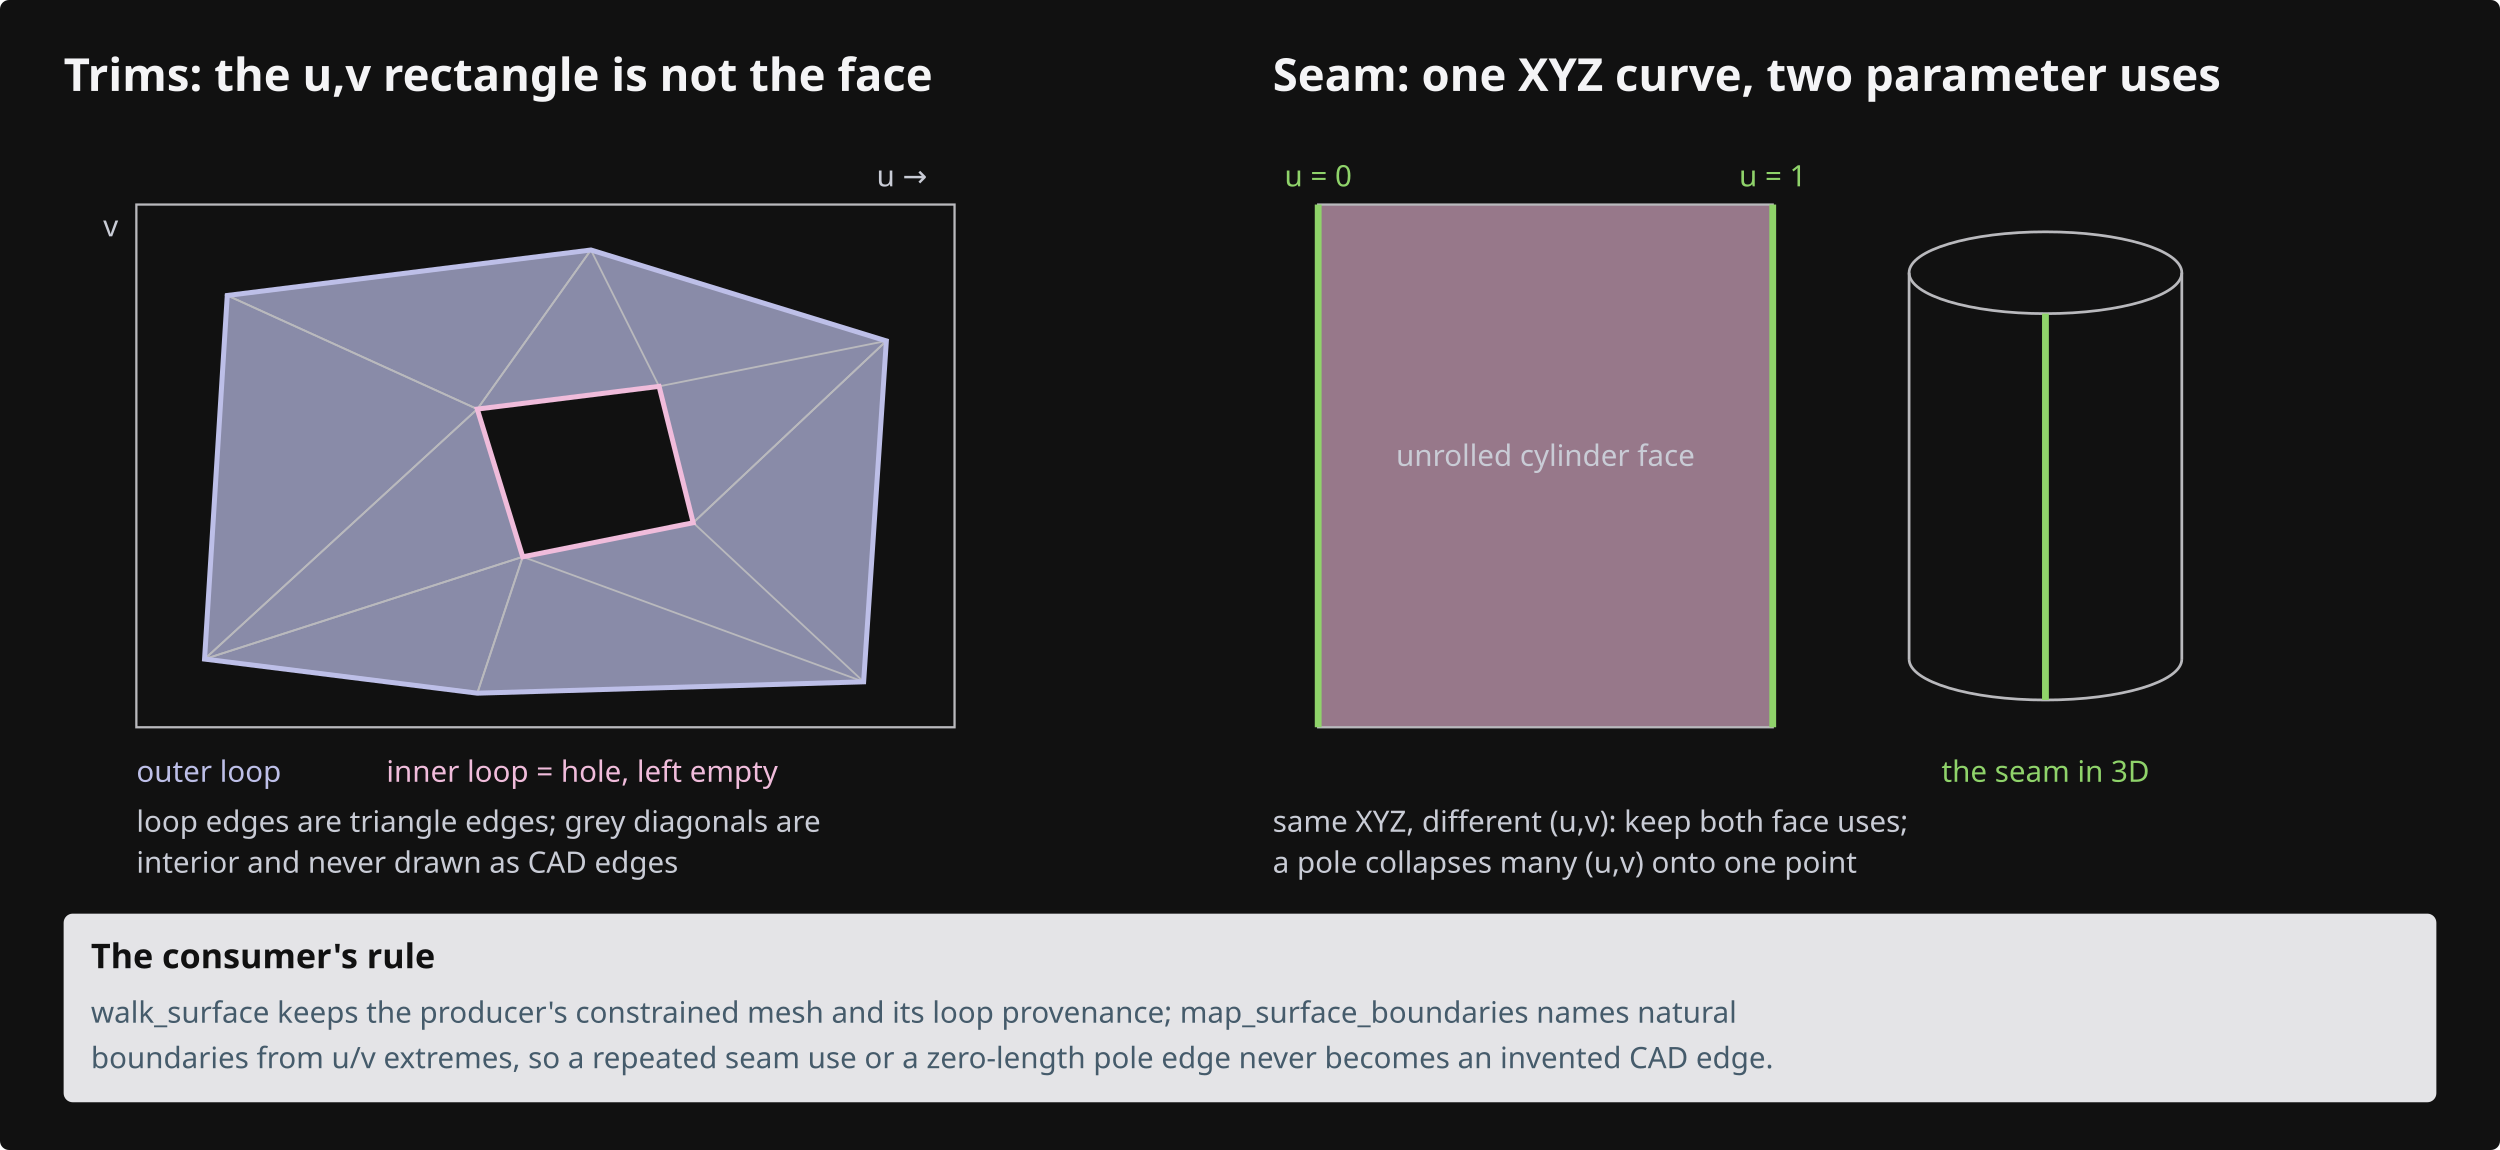
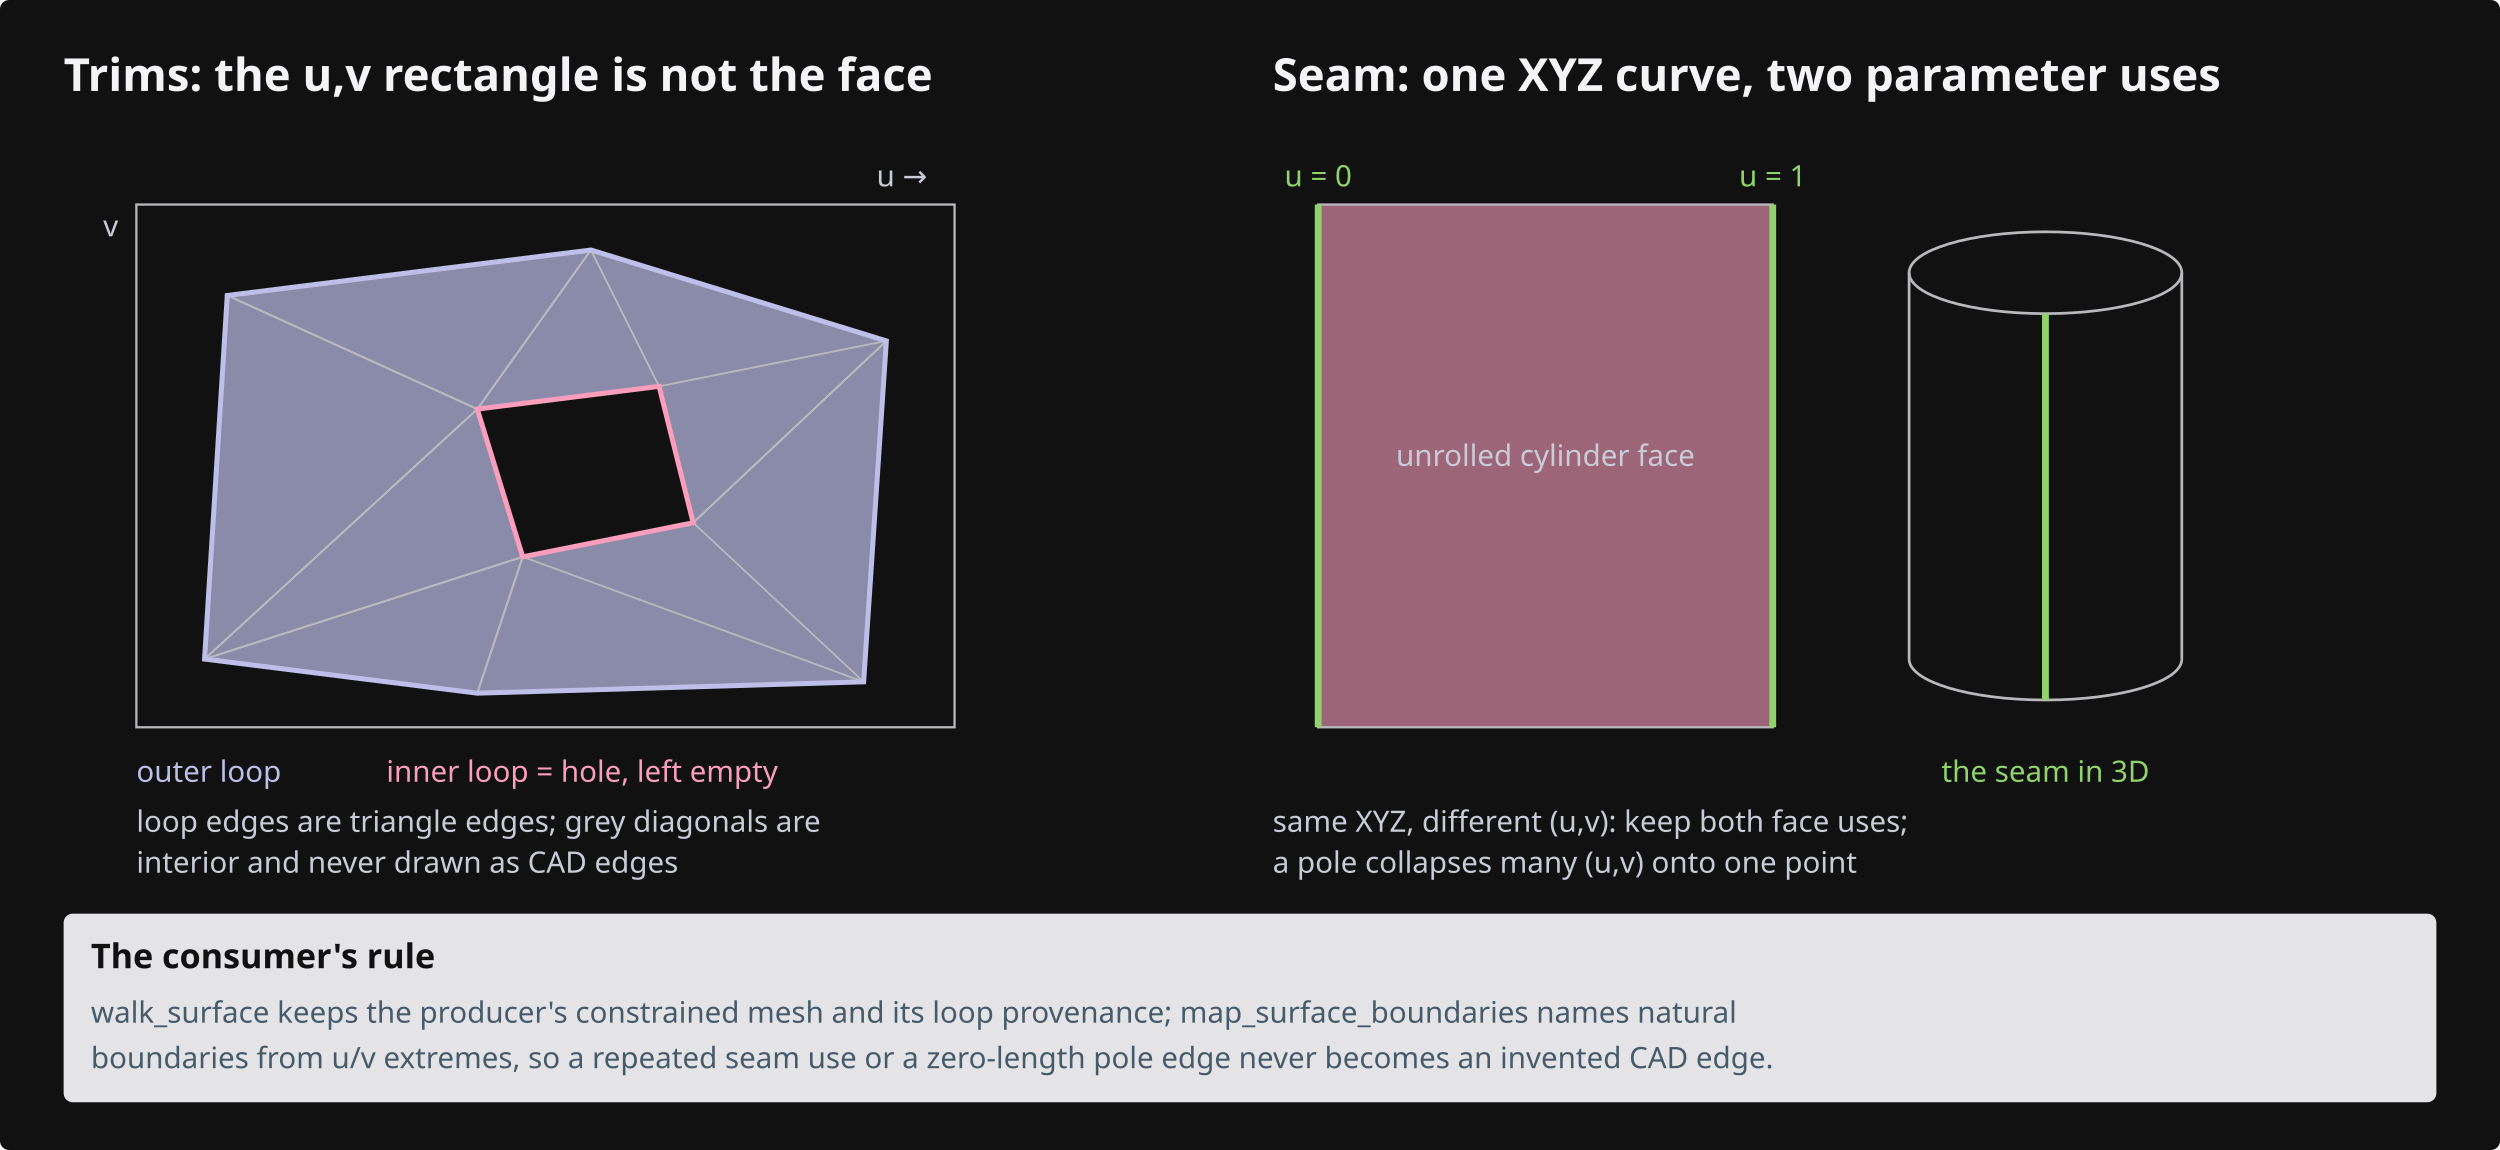
<svg xmlns="http://www.w3.org/2000/svg" viewBox="0 0 1100 506" role="img" aria-labelledby="t d">
  <defs>
    <marker id="a" markerWidth="9" markerHeight="9" refX="7" refY="3" orient="auto">
      <path d="M0,0 L7,3 L0,6" fill="#e4e4e7" />
    </marker>
  </defs>
  <style>text{font-family:system-ui,sans-serif;fill:#f4f4f6;font-size:13px}.h{font-size:20px;font-weight:700}.l{font-size:15px;font-weight:650}.s{font-size:13px;fill:#c9ccd6}.m{font-family:"DejaVu Sans Mono","Liberation Mono",monospace;font-size:12.5px;fill:#f4f4f6}.ar{fill:none;stroke:#e4e4e7;stroke-width:1.6;marker-end:url(#a)}.dash{fill:none;stroke:#e07a26;stroke-width:1.8;stroke-dasharray:7 5}</style>
  <rect width="100%" height="100%" rx="4" fill="#111111" />
  <text class="h" xml:space="preserve" x="28.0" y="40.0" textLength="382.1" lengthAdjust="spacingAndGlyphs">Trims: the u,v rectangle is not the face</text>
  <rect x="60" y="90" width="360" height="230" fill="#111111" stroke="#b9b9bd" stroke-width="1" />
  <path d="M90,290 L100,130 L260,110 L390,150 L380,300 L210,305 Z M210,180 L290,170 L305,230 L230,245 Z" fill="#bdbfe8" fill-opacity="0.7" fill-rule="evenodd" stroke="none" />
  <polygon points="100,130 210,180 90,290" fill="none" stroke="#b9b9bd" stroke-width="0.8" />
  <polygon points="260,110 210,180 100,130" fill="none" stroke="#b9b9bd" stroke-width="0.8" />
  <polygon points="260,110 290,170 210,180" fill="none" stroke="#b9b9bd" stroke-width="0.8" />
  <polygon points="390,150 305,230 290,170" fill="none" stroke="#b9b9bd" stroke-width="0.8" />
  <polygon points="380,300 305,230 390,150" fill="none" stroke="#b9b9bd" stroke-width="0.8" />
  <polygon points="210,305 230,245 380,300" fill="none" stroke="#b9b9bd" stroke-width="0.8" />
  <polygon points="90,290 210,180 230,245" fill="none" stroke="#b9b9bd" stroke-width="0.8" />
  <polygon points="90,290 230,245 210,305" fill="none" stroke="#b9b9bd" stroke-width="0.8" />
  <polygon points="90,290 100,130 260,110 390,150 380,300 210,305" fill="none" stroke="#bdbfe8" stroke-width="2.2" />
-   <polygon points="210,180 290,170 305,230 230,245" fill="none" stroke="#f0bcdb" stroke-width="2.2" />
+   <polygon points="210,180 290,170 305,230 230,245" fill="none" stroke="#fa9ebc" stroke-width="2.2" />
  <text class="s" xml:space="preserve" x="60.0" y="344.0" style="fill:#bdbfe8" textLength="64.1" lengthAdjust="spacingAndGlyphs">outer loop</text>
-   <text class="s" xml:space="preserve" x="170.0" y="344.0" style="fill:#f0bcdb" textLength="172.4" lengthAdjust="spacingAndGlyphs">inner loop = hole, left empty</text>
+   <text class="s" xml:space="preserve" x="170.0" y="344.0" style="fill:#fa9ebc" textLength="172.4" lengthAdjust="spacingAndGlyphs">inner loop = hole, left empty</text>
  <text class="s" xml:space="preserve" x="60.0" y="366.0" textLength="300.6" lengthAdjust="spacingAndGlyphs">loop edges are triangle edges; grey diagonals are</text>
  <text class="s" xml:space="preserve" x="60.0" y="384.0" textLength="238.1" lengthAdjust="spacingAndGlyphs">interior and never drawn as CAD edges</text>
  <text class="s" xml:space="preserve" x="408.0" y="82.0" text-anchor="end" textLength="24.4" lengthAdjust="spacingAndGlyphs">u →</text>
  <text class="s" xml:space="preserve" x="52.0" y="104.0" text-anchor="end" textLength="7.1" lengthAdjust="spacingAndGlyphs">v</text>
  <text class="h" xml:space="preserve" x="560.0" y="40.0" textLength="416.9" lengthAdjust="spacingAndGlyphs">Seam: one XYZ curve, two parameter uses</text>
-   <rect x="580" y="90" width="200" height="230" fill="#f0bcdb" fill-opacity="0.6" stroke="#b9b9bd" stroke-width="1" />
+   <rect x="580" y="90" width="200" height="230" fill="#fa9ebc" fill-opacity="0.6" stroke="#b9b9bd" stroke-width="1" />
  <line x1="580" y1="90" x2="580" y2="320" stroke="#8fd36a" stroke-width="3" />
  <line x1="780" y1="90" x2="780" y2="320" stroke="#8fd36a" stroke-width="3" />
  <text class="s" xml:space="preserve" x="580.0" y="82.0" text-anchor="middle" style="fill:#8fd36a" textLength="29.6" lengthAdjust="spacingAndGlyphs">u = 0</text>
  <text class="s" xml:space="preserve" x="780.0" y="82.0" text-anchor="middle" style="fill:#8fd36a" textLength="29.6" lengthAdjust="spacingAndGlyphs">u = 1</text>
  <text class="s" xml:space="preserve" x="680.0" y="205.0" text-anchor="middle" textLength="131.3" lengthAdjust="spacingAndGlyphs">unrolled cylinder face</text>
  <ellipse cx="900" cy="120" rx="60" ry="18" fill="none" stroke="#b9b9bd" stroke-width="1.2" />
  <line x1="840" y1="120" x2="840" y2="290" stroke="#b9b9bd" stroke-width="1.2" />
  <line x1="960" y1="120" x2="960" y2="290" stroke="#b9b9bd" stroke-width="1.2" />
  <path d="M840,290 A60,18 0 0 0 960,290" fill="none" stroke="#b9b9bd" stroke-width="1.2" />
  <line x1="900" y1="138" x2="900" y2="308" stroke="#8fd36a" stroke-width="3" />
  <text class="s" xml:space="preserve" x="900.0" y="344.0" text-anchor="middle" style="fill:#8fd36a" textLength="91.8" lengthAdjust="spacingAndGlyphs">the seam in 3D</text>
  <text class="s" xml:space="preserve" x="560.0" y="366.0" textLength="279.1" lengthAdjust="spacingAndGlyphs">same XYZ, different (u,v): keep both face uses;</text>
  <text class="s" xml:space="preserve" x="560.0" y="384.0" textLength="257.6" lengthAdjust="spacingAndGlyphs">a pole collapses many (u,v) onto one point</text>
  <rect data-box="0" x="28.0" y="402.0" width="1044.0" height="83.0" rx="4" fill="#e4e4e7" stroke="#e4e4e7" stroke-width="0" />
  <text class="l" xml:space="preserve" x="40.0" y="426.0" style="fill:#111111" data-box="0" textLength="151.3" lengthAdjust="spacingAndGlyphs">The consumer's rule</text>
  <text class="s" xml:space="preserve" x="40.0" y="450.0" style="fill:#455b6b" data-box="0" textLength="723.0" lengthAdjust="spacingAndGlyphs">walk_surface keeps the producer's constrained mesh and its loop provenance; map_surface_boundaries names natural</text>
  <text class="s" xml:space="preserve" x="40.0" y="470.0" style="fill:#455b6b" data-box="0" textLength="739.1" lengthAdjust="spacingAndGlyphs">boundaries from u/v extremes, so a repeated seam use or a zero-length pole edge never becomes an invented CAD edge.</text>
</svg>
